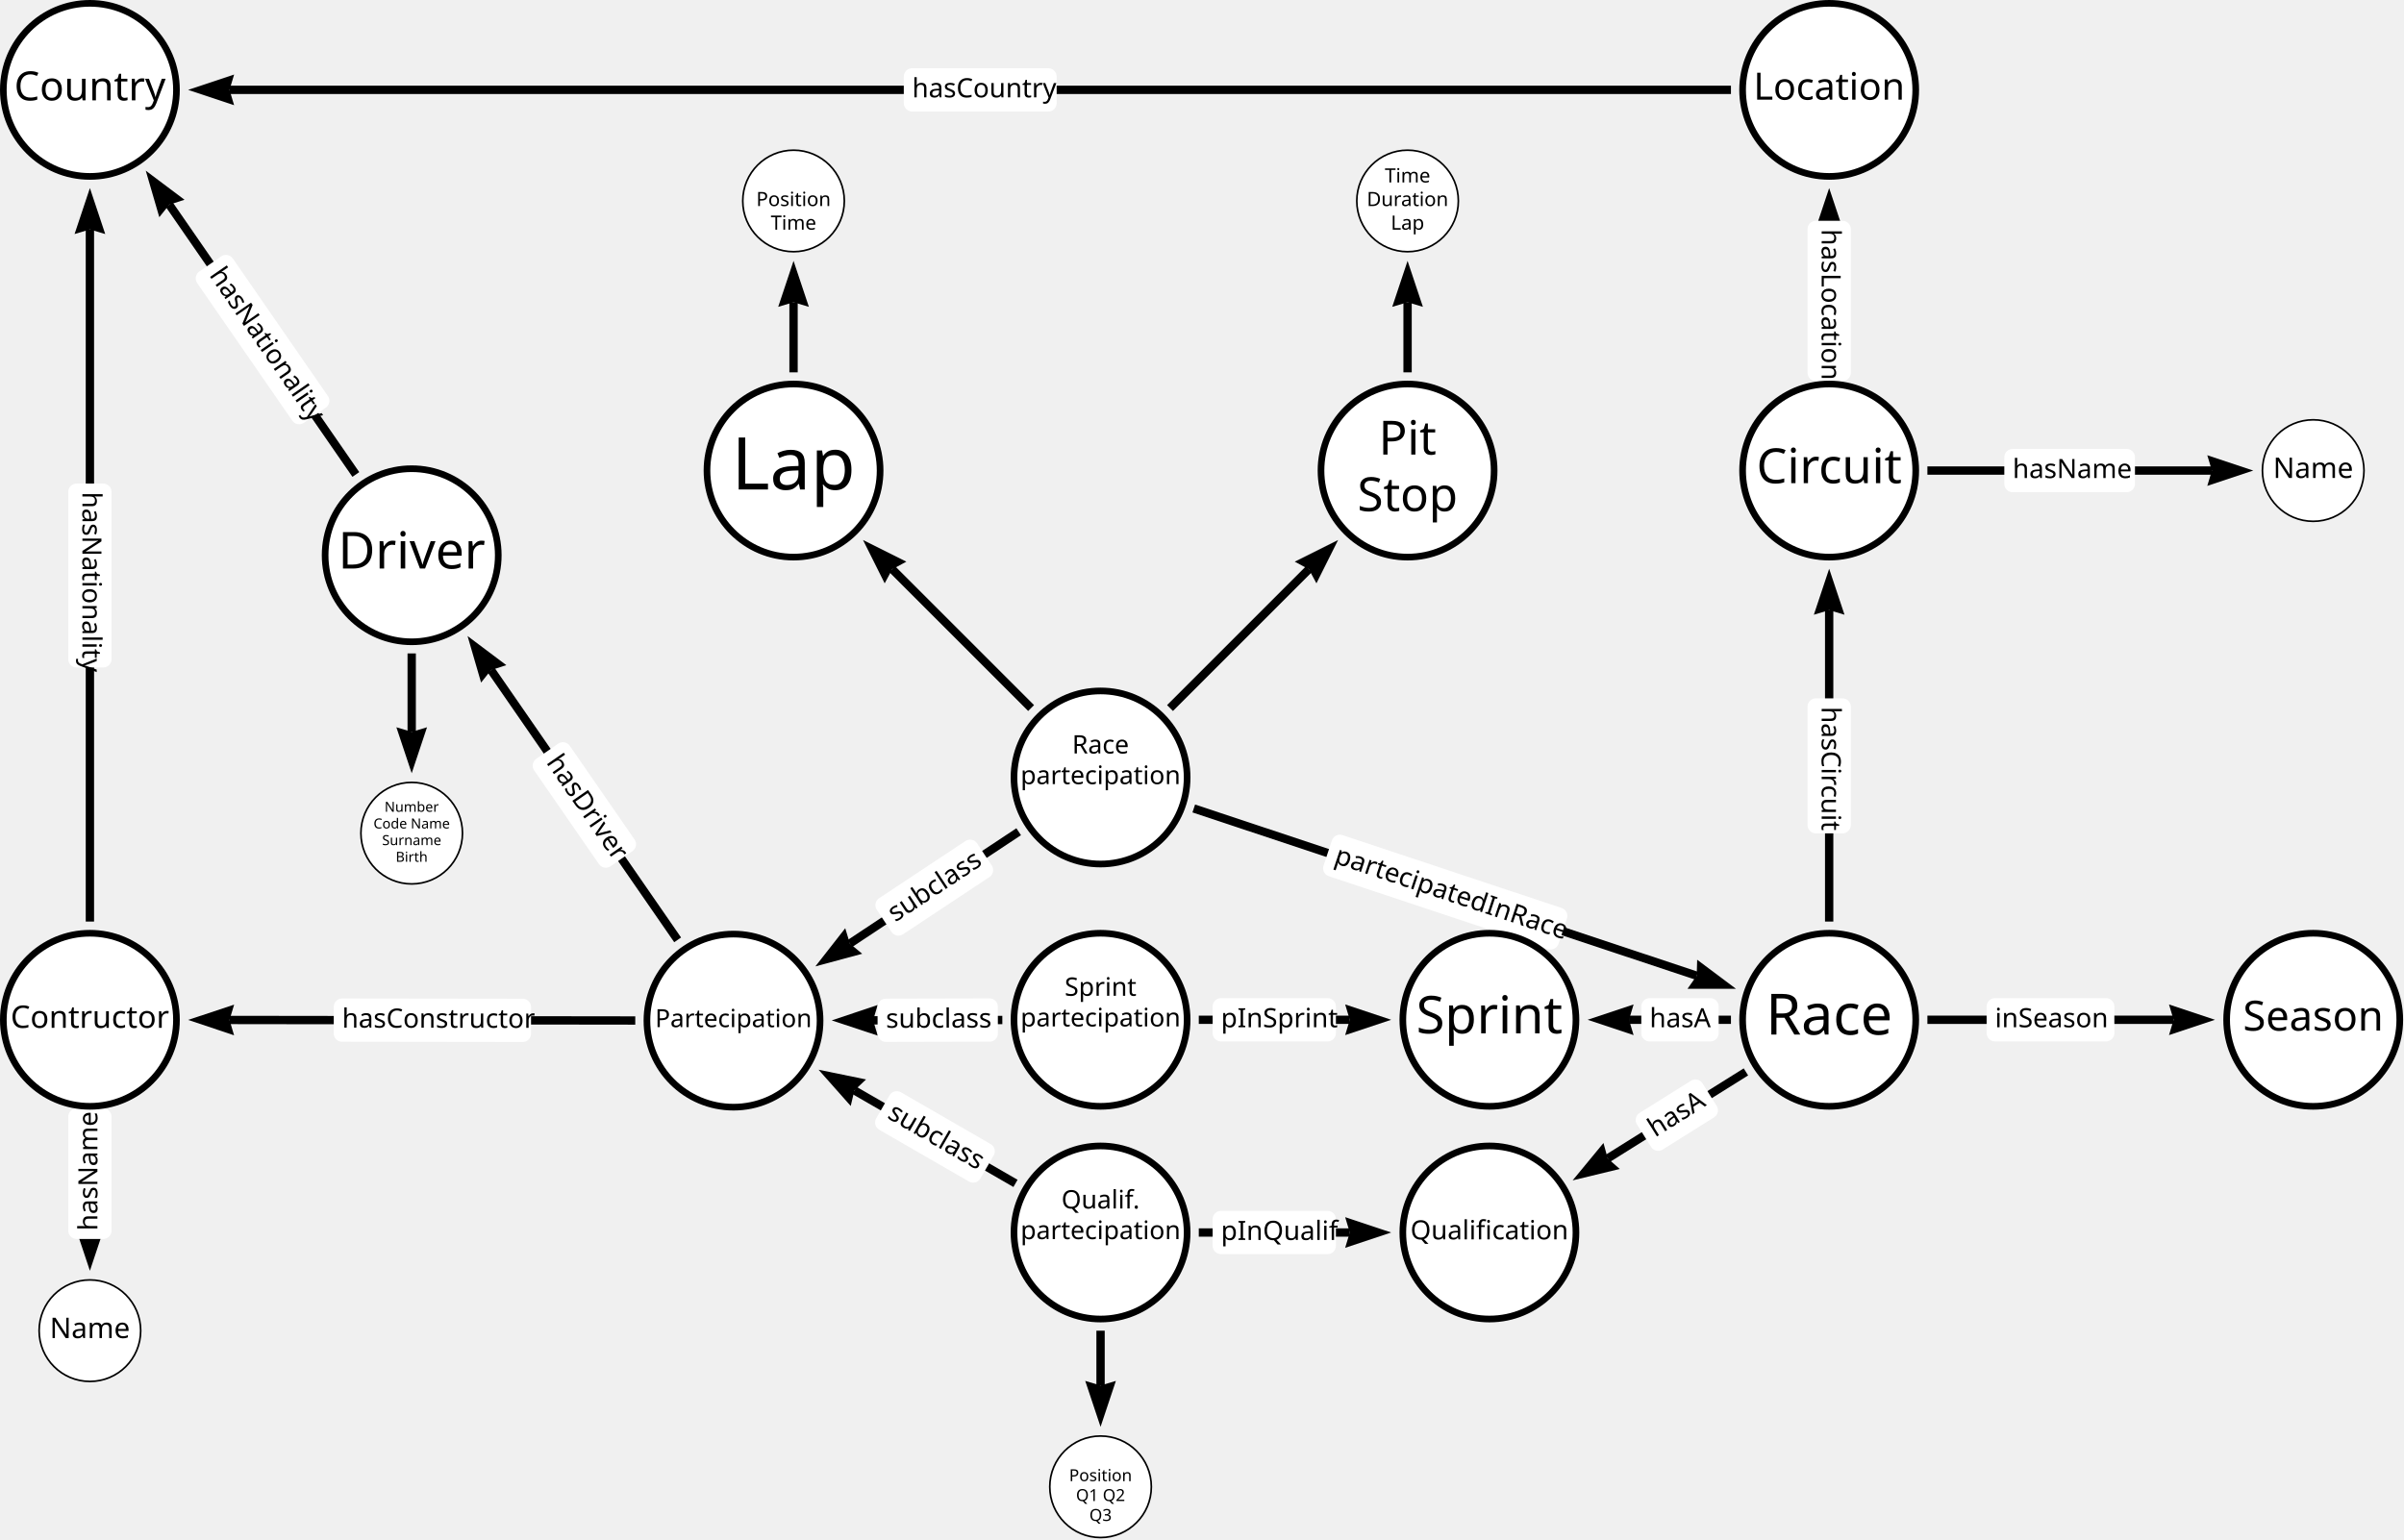
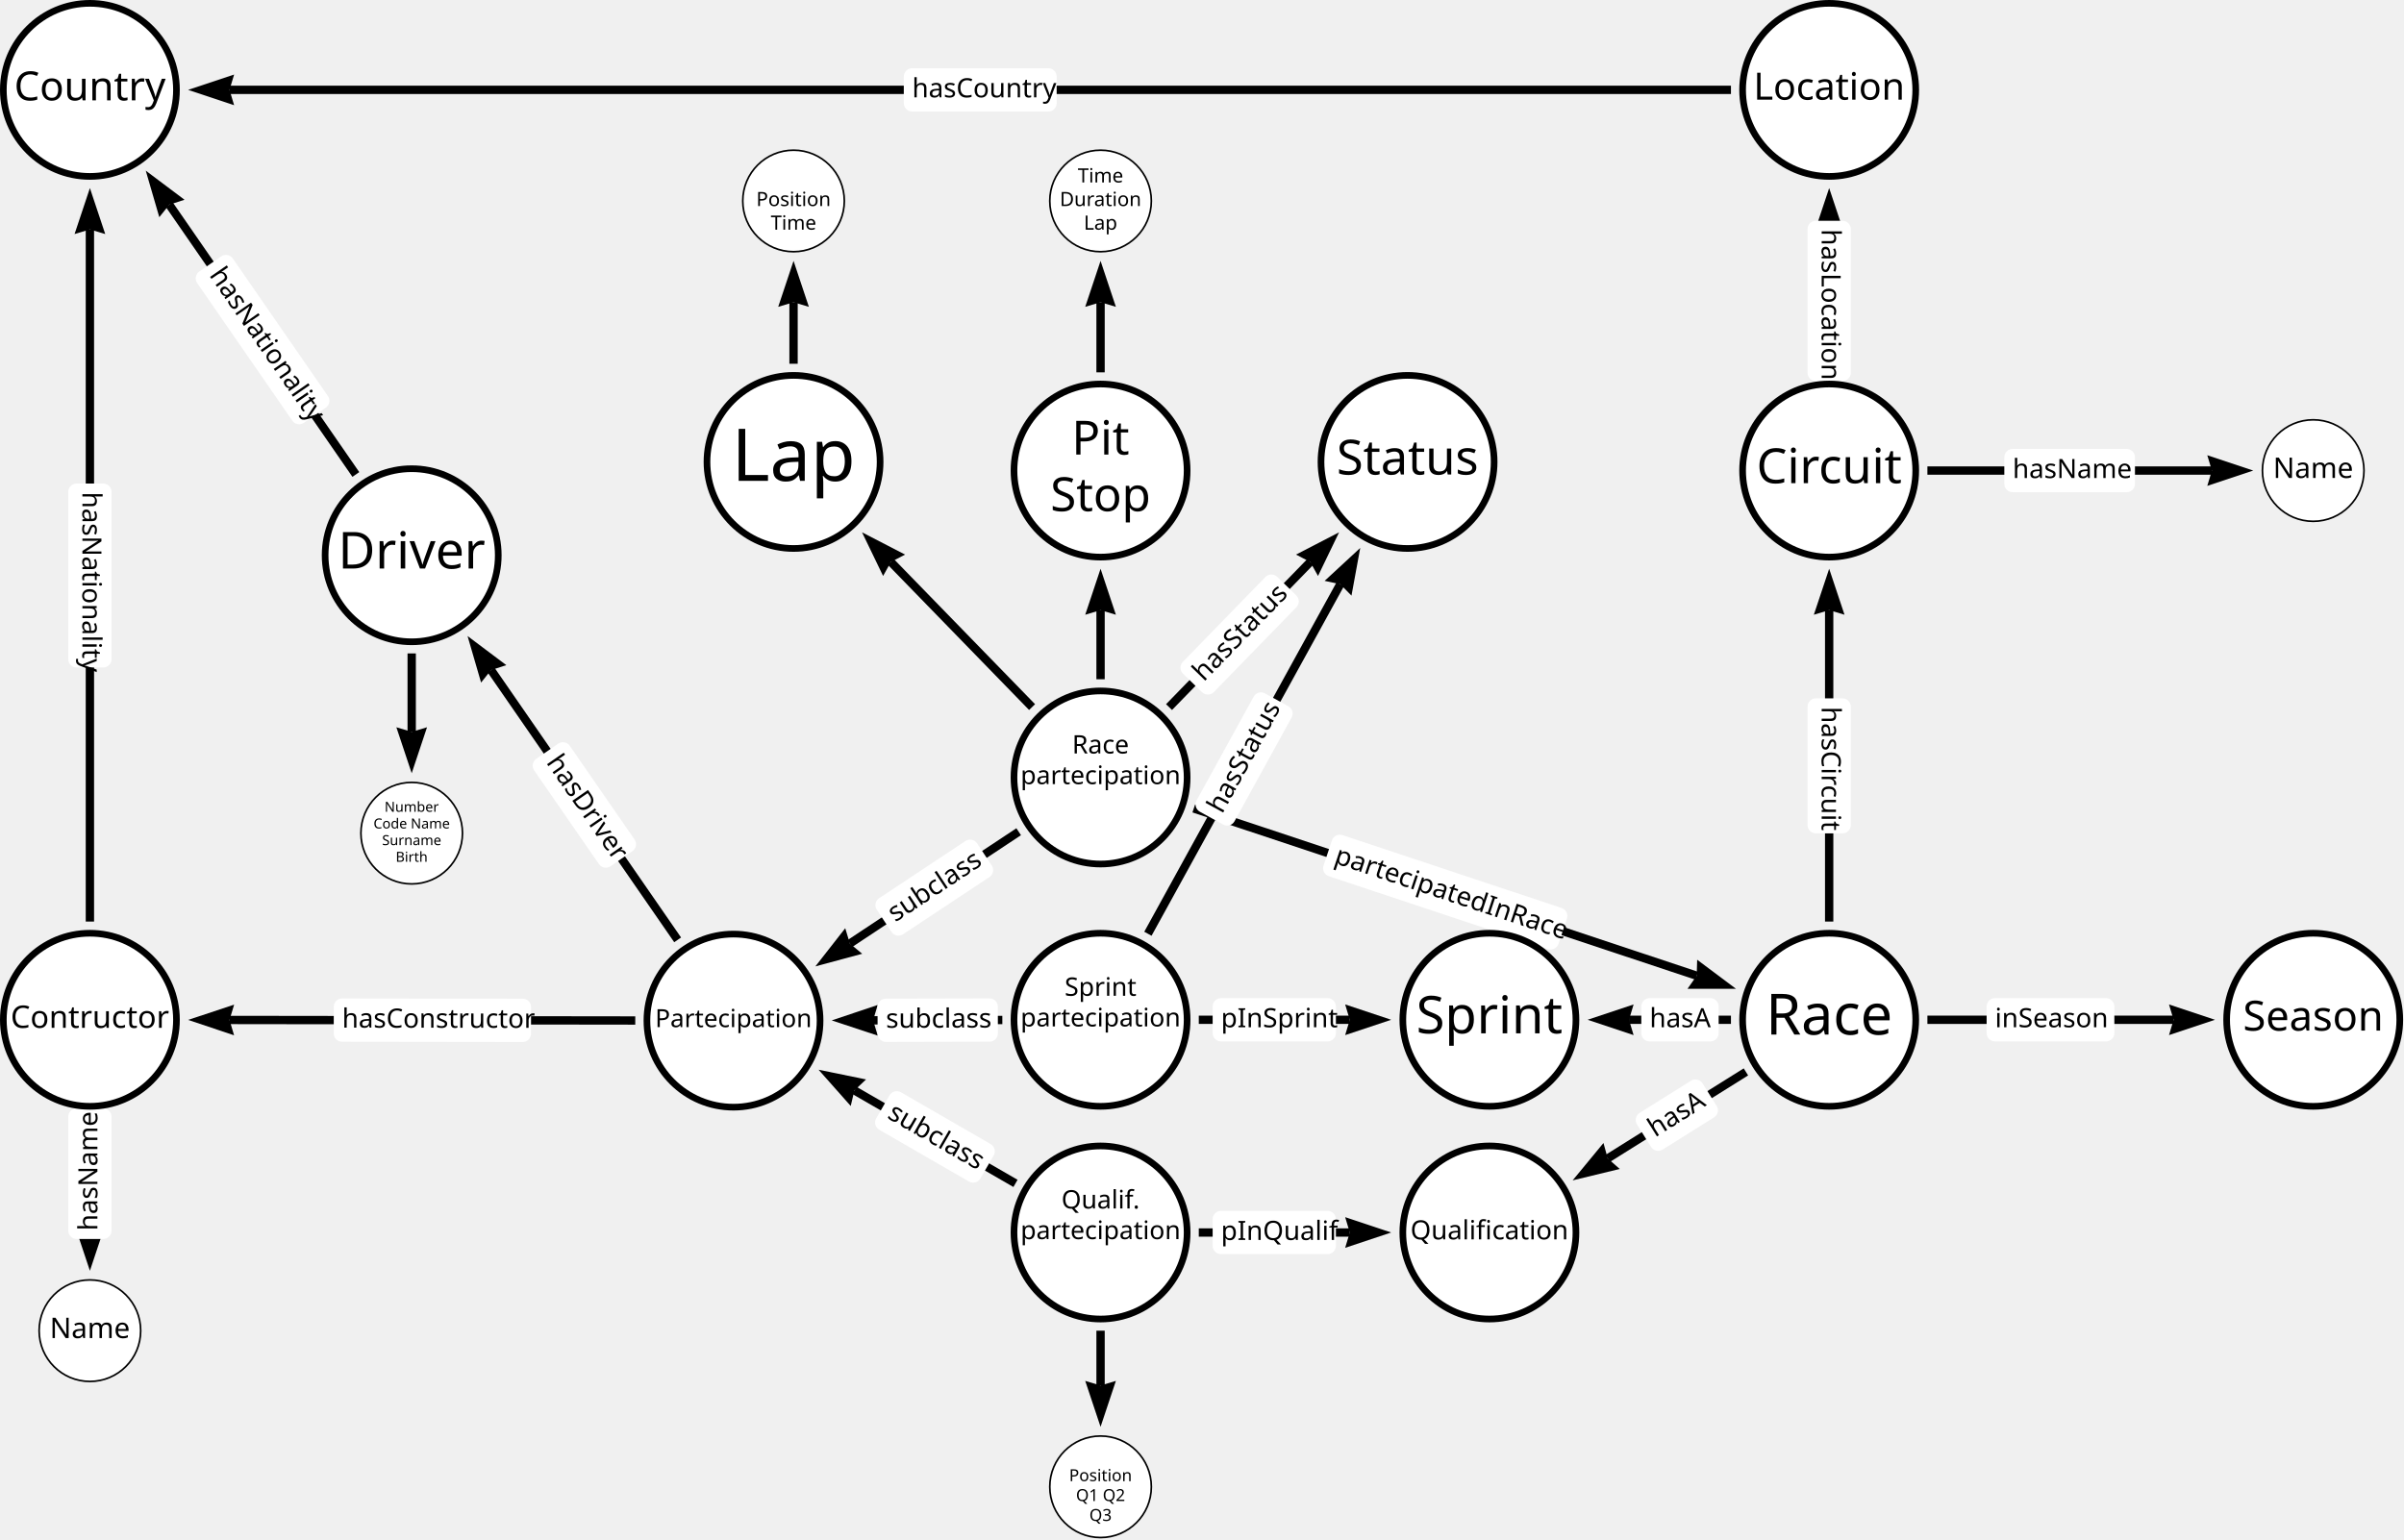
<svg xmlns="http://www.w3.org/2000/svg" width="1444" height="925" viewBox="0 0 1444 925">
  <defs>
    <style type="text/css" />
  </defs>
  <g transform="translate(1164.72 312.7385) scale(1)">
    <g class="relationship">
      <g transform="translate(-66 -30) rotate(-90)" stroke-width="5" stroke="#000000">
        <path d="M 59 0 L 144.876 0" />
        <polygon points="-24.862,0 -27.625,9.208 0,0 -27.625,-9.208" fill="#000000" transform="translate(169.7385 0) rotate(0)" stroke="none" />
      </g>
      <g transform="translate(-66 -131.9382) rotate(90) translate(0 -13)">
        <g transform="translate(0 0)">
          <g transform="translate(-48.14453 0)" fill="#ffffff" stroke="#000000" stroke-width="0">
            <rect x="0" y="0" width="96.289" height="26" rx="5" ry="5" stroke="none" />
            <text xml:space="preserve" x="5" y="17.5" stroke="none" text-anchor="left" font-family="sans-serif" font-size="16" font-weight="normal" fill="#000000">hasLocation</text>
          </g>
        </g>
      </g>
    </g>
    <g class="relationship">
      <g transform="translate(-66 -258.7385) rotate(180)" stroke-width="5" stroke="#000000">
        <path d="M 59 0 L 960.858 0" />
        <polygon points="-24.862,0 -27.625,9.208 0,0 -27.625,-9.208" fill="#000000" transform="translate(985.7204 0) rotate(0)" stroke="none" />
      </g>
      <g transform="translate(-575.9291 -258.7385) rotate(360) translate(0 -13)">
        <g transform="translate(0 0)">
          <g transform="translate(-45.91016 0)" fill="#ffffff" stroke="#000000" stroke-width="0">
            <rect x="0" y="0" width="91.82" height="26" rx="5" ry="5" stroke="none" />
            <text xml:space="preserve" x="5" y="17.5" stroke="none" text-anchor="left" font-family="sans-serif" font-size="16" font-weight="normal" fill="#000000">hasCountry</text>
          </g>
        </g>
      </g>
    </g>
    <g class="relationship">
      <g transform="translate(-66 -30) rotate(0)" stroke-width="5" stroke="#000000">
        <path d="M 59 0 L 229.883 0" />
        <polygon points="-24.862,0 -27.625,9.208 0,0 -27.625,-9.208" fill="#000000" transform="translate(254.7448 0) rotate(0)" stroke="none" />
      </g>
      <g transform="translate(78.44133 -30) rotate(0) translate(0 -13)">
        <g transform="translate(0 0)">
          <g transform="translate(-39.23828 0)" fill="#ffffff" stroke="#000000" stroke-width="0">
            <rect x="0" y="0" width="78.477" height="26" rx="5" ry="5" stroke="none" />
            <text xml:space="preserve" x="5" y="17.5" stroke="none" text-anchor="left" font-family="sans-serif" font-size="16" font-weight="normal" fill="#000000">hasName</text>
          </g>
        </g>
      </g>
    </g>
    <g class="relationship">
      <g transform="translate(-66 300) rotate(-90)" stroke-width="5" stroke="#000000">
        <path d="M 59 0 L 246.138 0" />
        <polygon points="-24.862,0 -27.625,9.208 0,0 -27.625,-9.208" fill="#000000" transform="translate(271 0) rotate(0)" stroke="none" />
      </g>
      <g transform="translate(-66 147.4311) rotate(90) translate(0 -13)">
        <g transform="translate(0 0)">
          <g transform="translate(-40.56641 0)" fill="#ffffff" stroke="#000000" stroke-width="0">
            <rect x="0" y="0" width="81.133" height="26" rx="5" ry="5" stroke="none" />
            <text xml:space="preserve" x="5" y="17.5" stroke="none" text-anchor="left" font-family="sans-serif" font-size="16" font-weight="normal" fill="#000000">hasCircuit</text>
          </g>
        </g>
      </g>
    </g>
    <g class="relationship">
      <g transform="translate(-66 300) rotate(-1.1201878246933418e-14)" stroke-width="5" stroke="#000000">
        <path d="M 59 0 L 206.883 0" />
        <polygon points="-24.862,0 -27.625,9.208 0,0 -27.625,-9.208" fill="#000000" transform="translate(231.7448 0) rotate(0)" stroke="none" />
      </g>
      <g transform="translate(66.94133 300) rotate(-1.1201878246933418e-14) translate(0 -13)">
        <g transform="translate(0 0)">
          <g transform="translate(-38.35938 0)" fill="#ffffff" stroke="#000000" stroke-width="0">
            <rect x="0" y="0" width="76.719" height="26" rx="5" ry="5" stroke="none" />
            <text xml:space="preserve" x="5" y="17.5" stroke="none" text-anchor="left" font-family="sans-serif" font-size="16" font-weight="normal" fill="#000000">inSeason</text>
          </g>
        </g>
      </g>
    </g>
    <g class="relationship">
      <g transform="translate(-66 300) rotate(147.9451)" stroke-width="5" stroke="#000000">
        <path d="M 59 0 L 156.949 0" />
        <polygon points="-24.862,0 -27.625,9.208 0,0 -27.625,-9.208" fill="#000000" transform="translate(181.8111 0) rotate(0)" stroke="none" />
      </g>
      <g transform="translate(-157.5127 357.3055) rotate(327.9451) translate(0 -13)">
        <g transform="translate(0 0)">
          <g transform="translate(-23.23438 0)" fill="#ffffff" stroke="#000000" stroke-width="0">
            <rect x="0" y="0" width="46.469" height="26" rx="5" ry="5" stroke="none" />
            <text xml:space="preserve" x="5" y="17.5" stroke="none" text-anchor="left" font-family="sans-serif" font-size="16" font-weight="normal" fill="#000000">hasA</text>
          </g>
        </g>
      </g>
    </g>
    <g class="relationship">
      <g transform="translate(-66 300) rotate(180)" stroke-width="5" stroke="#000000">
        <path d="M 59 0 L 120.235 0" />
        <polygon points="-24.862,0 -27.625,9.208 0,0 -27.625,-9.208" fill="#000000" transform="translate(145.0971 0) rotate(0)" stroke="none" />
      </g>
      <g transform="translate(-155.6175 300) rotate(360) translate(0 -13)">
        <g transform="translate(0 0)">
          <g transform="translate(-23.23438 0)" fill="#ffffff" stroke="#000000" stroke-width="0">
            <rect x="0" y="0" width="46.469" height="26" rx="5" ry="5" stroke="none" />
            <text xml:space="preserve" x="5" y="17.5" stroke="none" text-anchor="left" font-family="sans-serif" font-size="16" font-weight="normal" fill="#000000">hasA</text>
          </g>
        </g>
      </g>
    </g>
    <g class="relationship">
      <g transform="translate(-724.1355 300.51) rotate(-124.6545)" stroke-width="5" stroke="#000000">
        <path d="M 59 0 L 256.067 0" />
        <polygon points="-24.862,0 -27.625,9.208 0,0 -27.625,-9.208" fill="#000000" transform="translate(280.929 0) rotate(0)" stroke="none" />
      </g>
      <g transform="translate(-813.7131 170.9236) rotate(55.34553) translate(0 -13)">
        <g transform="translate(0 0)">
          <g transform="translate(-39.23047 0)" fill="#ffffff" stroke="#000000" stroke-width="0">
            <rect x="0" y="0" width="78.461" height="26" rx="5" ry="5" stroke="none" />
            <text xml:space="preserve" x="5" y="17.5" stroke="none" text-anchor="left" font-family="sans-serif" font-size="16" font-weight="normal" fill="#000000">hasDriver</text>
          </g>
        </g>
      </g>
    </g>
    <g class="relationship">
      <g transform="translate(-1110.72 300) rotate(90)" stroke-width="5" stroke="#000000">
        <path d="M 59 0 L 125.944 0" />
        <polygon points="-24.862,0 -27.625,9.208 0,0 -27.625,-9.208" fill="#000000" transform="translate(150.806 0) rotate(0)" stroke="none" />
      </g>
      <g transform="translate(-1110.72 392.4719) rotate(270) translate(0 -13)">
        <g transform="translate(0 0)">
          <g transform="translate(-39.23828 0)" fill="#ffffff" stroke="#000000" stroke-width="0">
            <rect x="0" y="0" width="78.477" height="26" rx="5" ry="5" stroke="none" />
            <text xml:space="preserve" x="5" y="17.5" stroke="none" text-anchor="left" font-family="sans-serif" font-size="16" font-weight="normal" fill="#000000">hasName</text>
          </g>
        </g>
      </g>
    </g>
    <g class="relationship">
      <g transform="translate(-1110.72 300) rotate(-90)" stroke-width="5" stroke="#000000">
        <path d="M 59 0 L 474.876 0" />
        <polygon points="-24.862,0 -27.625,9.208 0,0 -27.625,-9.208" fill="#000000" transform="translate(499.7385 0) rotate(0)" stroke="none" />
      </g>
      <g transform="translate(-1110.72 33.06182) rotate(90) translate(0 -13)">
        <g transform="translate(0 0)">
          <g transform="translate(-55.25 0)" fill="#ffffff" stroke="#000000" stroke-width="0">
            <rect x="0" y="0" width="110.5" height="26" rx="5" ry="5" stroke="none" />
            <text xml:space="preserve" x="5" y="17.5" stroke="none" text-anchor="left" font-family="sans-serif" font-size="16" font-weight="normal" fill="#000000">hasNationality</text>
          </g>
        </g>
      </g>
    </g>
    <g class="relationship">
      <g transform="translate(-917.4279 20.88576) rotate(-124.6545)" stroke-width="5" stroke="#000000">
        <path d="M 59 0 L 256.067 0" />
        <polygon points="-24.862,0 -27.625,9.208 0,0 -27.625,-9.208" fill="#000000" transform="translate(280.929 0) rotate(0)" stroke="none" />
      </g>
      <g transform="translate(-1007.006 -108.7006) rotate(55.34553) translate(0 -13)">
        <g transform="translate(0 0)">
          <g transform="translate(-55.25 0)" fill="#ffffff" stroke="#000000" stroke-width="0">
            <rect x="0" y="0" width="110.5" height="26" rx="5" ry="5" stroke="none" />
            <text xml:space="preserve" x="5" y="17.5" stroke="none" text-anchor="left" font-family="sans-serif" font-size="16" font-weight="normal" fill="#000000">hasNationality</text>
          </g>
        </g>
      </g>
    </g>
    <g class="relationship">
      <g transform="translate(-917.4279 20.88576) rotate(90)" stroke-width="5" stroke="#000000">
        <path d="M 59 0 L 106.121 0" />
        <polygon points="-24.862,0 -27.625,9.208 0,0 -27.625,-9.208" fill="#000000" transform="translate(130.9831 0) rotate(0)" stroke="none" />
      </g>
    </g>
    <g class="relationship">
      <g transform="translate(-503.6523 300) rotate(179.8675)" stroke-width="5" stroke="#000000">
        <path d="M 59 0 L 136.622 0" />
        <polygon points="-24.862,0 -27.625,9.208 0,0 -27.625,-9.208" fill="#000000" transform="translate(161.4837 0) rotate(0)" stroke="none" />
      </g>
      <g transform="translate(-601.4629 300.2263) rotate(359.8675) translate(0 -13)">
        <g transform="translate(0 0)">
          <g transform="translate(-36.125 0)" fill="#ffffff" stroke="#000000" stroke-width="0">
            <rect x="0" y="0" width="72.25" height="26" rx="5" ry="5" stroke="none" />
            <text xml:space="preserve" x="5" y="17.5" stroke="none" text-anchor="left" font-family="sans-serif" font-size="16" font-weight="normal" fill="#000000">subclass</text>
          </g>
        </g>
      </g>
    </g>
    <g class="relationship">
      <g transform="translate(-503.6523 427.806) rotate(-150)" stroke-width="5" stroke="#000000">
        <path d="M 59 0 L 170.73 0" />
        <polygon points="-24.862,0 -27.625,9.208 0,0 -27.625,-9.208" fill="#000000" transform="translate(195.592 0) rotate(0)" stroke="none" />
      </g>
      <g transform="translate(-603.1283 370.3736) rotate(30) translate(0 -13)">
        <g transform="translate(0 0)">
          <g transform="translate(-36.125 0)" fill="#ffffff" stroke="#000000" stroke-width="0">
            <rect x="0" y="0" width="72.25" height="26" rx="5" ry="5" stroke="none" />
            <text xml:space="preserve" x="5" y="17.5" stroke="none" text-anchor="left" font-family="sans-serif" font-size="16" font-weight="normal" fill="#000000">subclass</text>
          </g>
        </g>
      </g>
    </g>
    <g class="relationship">
      <g transform="translate(-503.6523 154.4131) rotate(146.4707)" stroke-width="5" stroke="#000000">
        <path d="M 59 0 L 180.632 0" />
        <polygon points="-24.862,0 -27.625,9.208 0,0 -27.625,-9.208" fill="#000000" transform="translate(205.4941 0) rotate(0)" stroke="none" />
      </g>
      <g transform="translate(-603.5313 220.5951) rotate(326.4707) translate(0 -13)">
        <g transform="translate(0 0)">
          <g transform="translate(-36.125 0)" fill="#ffffff" stroke="#000000" stroke-width="0">
            <rect x="0" y="0" width="72.25" height="26" rx="5" ry="5" stroke="none" />
            <text xml:space="preserve" x="5" y="17.5" stroke="none" text-anchor="left" font-family="sans-serif" font-size="16" font-weight="normal" fill="#000000">subclass</text>
          </g>
        </g>
      </g>
    </g>
    <g class="relationship">
      <g transform="translate(-503.6523 427.806) rotate(0.000001146143)" stroke-width="5" stroke="#000000">
        <path d="M 59 0 L 149.693 0" />
        <polygon points="-24.862,0 -27.625,9.208 0,0 -27.625,-9.208" fill="#000000" transform="translate(174.5552 0) rotate(0)" stroke="none" />
      </g>
      <g transform="translate(-399.3058 427.806) rotate(0.000001146143) translate(0 -13)">
        <g transform="translate(0 0)">
          <g transform="translate(-37.01953 0)" fill="#ffffff" stroke="#000000" stroke-width="0">
            <rect x="0" y="0" width="74.039" height="26" rx="5" ry="5" stroke="none" />
            <text xml:space="preserve" x="5" y="17.5" stroke="none" text-anchor="left" font-family="sans-serif" font-size="16" font-weight="normal" fill="#000000">pInQualif</text>
          </g>
        </g>
      </g>
    </g>
    <g class="relationship">
      <g transform="translate(-503.6523 154.4131) rotate(18.39992)" stroke-width="5" stroke="#000000">
        <path d="M 59 0 L 377.37 0" />
        <polygon points="-24.862,0 -27.625,9.208 0,0 -27.625,-9.208" fill="#000000" transform="translate(402.2321 0) rotate(0)" stroke="none" />
      </g>
      <g transform="translate(-296.6217 223.2827) rotate(18.39992) translate(0 -13)">
        <g transform="translate(0 0)">
          <g transform="translate(-74.37891 0)" fill="#ffffff" stroke="#000000" stroke-width="0">
            <rect x="0" y="0" width="148.758" height="26" rx="5" ry="5" stroke="none" />
            <text xml:space="preserve" x="5" y="17.5" stroke="none" text-anchor="left" font-family="sans-serif" font-size="16" font-weight="normal" fill="#000000">partecipatedInRace</text>
          </g>
        </g>
      </g>
    </g>
    <g class="relationship">
      <g transform="translate(-503.6523 300) rotate(2.7889660279306383e-14)" stroke-width="5" stroke="#000000">
        <path d="M 59 0 L 149.693 0" />
        <polygon points="-24.862,0 -27.625,9.208 0,0 -27.625,-9.208" fill="#000000" transform="translate(174.5552 0) rotate(0)" stroke="none" />
      </g>
      <g transform="translate(-399.3058 300) rotate(2.7889660279306383e-14) translate(0 -13)">
        <g transform="translate(0 0)">
          <g transform="translate(-37.01953 0)" fill="#ffffff" stroke="#000000" stroke-width="0">
            <rect x="0" y="0" width="74.039" height="26" rx="5" ry="5" stroke="none" />
            <text xml:space="preserve" x="5" y="17.5" stroke="none" text-anchor="left" font-family="sans-serif" font-size="16" font-weight="normal" fill="#000000">pInSprint</text>
          </g>
        </g>
      </g>
    </g>
    <g class="relationship">
-       <g transform="translate(-319.2392 -30) rotate(-90)" stroke-width="5" stroke="#000000">
+       <g transform="translate(-503.6523 -30) rotate(-90)" stroke-width="5" stroke="#000000">
        <path d="M 59 0 L 101.138 0" />
        <polygon points="-24.862,0 -27.625,9.208 0,0 -27.625,-9.208" fill="#000000" transform="translate(126 0) rotate(0)" stroke="none" />
      </g>
    </g>
    <g class="relationship">
      <g transform="translate(-503.6523 427.806) rotate(90)" stroke-width="5" stroke="#000000">
        <path d="M 59 0 L 91.928 0" />
        <polygon points="-24.862,0 -27.625,9.208 0,0 -27.625,-9.208" fill="#000000" transform="translate(116.7901 0) rotate(0)" stroke="none" />
      </g>
    </g>
    <g class="relationship">
-       <g transform="translate(-688.0655 -30) rotate(-90)" stroke-width="5" stroke="#000000">
-         <path d="M 59 0 L 101.138 0" />
-         <polygon points="-24.862,0 -27.625,9.208 0,0 -27.625,-9.208" fill="#000000" transform="translate(126 0) rotate(0)" stroke="none" />
-       </g>
-     </g>
-     <g class="relationship">
-       <g transform="translate(-503.6523 154.4131) rotate(-45)" stroke-width="5" stroke="#000000">
-         <path d="M 59 0 L 176.937 0" />
-         <polygon points="-24.862,0 -27.625,9.208 0,0 -27.625,-9.208" fill="#000000" transform="translate(201.7996 0) rotate(0)" stroke="none" />
-       </g>
-     </g>
-     <g class="relationship">
-       <g transform="translate(-503.6523 154.4131) rotate(-135)" stroke-width="5" stroke="#000000">
-         <path d="M 59 0 L 176.937 0" />
-         <polygon points="-24.862,0 -27.625,9.208 0,0 -27.625,-9.208" fill="#000000" transform="translate(201.7996 0) rotate(0)" stroke="none" />
+       <g transform="translate(-688.0655 -35.18887) rotate(-90)" stroke-width="5" stroke="#000000">
+         <path d="M 59 0 L 95.949 0" />
+         <polygon points="-24.862,0 -27.625,9.208 0,0 -27.625,-9.208" fill="#000000" transform="translate(120.8111 0) rotate(0)" stroke="none" />
+       </g>
+     </g>
+     <g class="relationship">
+       <g transform="translate(-503.6523 154.4131) rotate(-90)" stroke-width="5" stroke="#000000">
+         <path d="M 59 0 L 100.551 0" />
+         <polygon points="-24.862,0 -27.625,9.208 0,0 -27.625,-9.208" fill="#000000" transform="translate(125.4131 0) rotate(0)" stroke="none" />
+       </g>
+     </g>
+     <g class="relationship">
+       <g transform="translate(-503.6523 154.4131) rotate(-134.2052)" stroke-width="5" stroke="#000000">
+         <path d="M 59 0 L 180.632 0" />
+         <polygon points="-24.862,0 -27.625,9.208 0,0 -27.625,-9.208" fill="#000000" transform="translate(205.4941 0) rotate(0)" stroke="none" />
      </g>
    </g>
    <g class="relationship">
      <g transform="translate(-724.1355 300.51) rotate(-179.9244)" stroke-width="5" stroke="#000000">
        <path d="M 59 0 L 302.723 0" />
        <polygon points="-24.862,0 -27.625,9.208 0,0 -27.625,-9.208" fill="#000000" transform="translate(327.5852 0) rotate(0)" stroke="none" />
      </g>
      <g transform="translate(-904.9969 300.2714) rotate(0.07559063) translate(0 -13)">
        <g transform="translate(0 0)">
          <g transform="translate(-59.24609 0)" fill="#ffffff" stroke="#000000" stroke-width="0">
            <rect x="0" y="0" width="118.492" height="26" rx="5" ry="5" stroke="none" />
            <text xml:space="preserve" x="5" y="17.5" stroke="none" text-anchor="left" font-family="sans-serif" font-size="16" font-weight="normal" fill="#000000">hasConstructor</text>
          </g>
        </g>
      </g>
    </g>
+     <g class="relationship">
+       <g transform="translate(-503.6523 154.4131) rotate(-45.79484)" stroke-width="5" stroke="#000000">
+         <path d="M 59 0 L 180.632 0" />
+         <polygon points="-24.862,0 -27.625,9.208 0,0 -27.625,-9.208" fill="#000000" transform="translate(205.4941 0) rotate(0)" stroke="none" />
+       </g>
+       <g transform="translate(-420.1131 68.52332) rotate(-45.79484) translate(0 -13)">
+         <g transform="translate(0 0)">
+           <g transform="translate(-40.57812 0)" fill="#ffffff" stroke="#000000" stroke-width="0">
+             <rect x="0" y="0" width="81.156" height="26" rx="5" ry="5" stroke="none" />
+             <text xml:space="preserve" x="5" y="17.5" stroke="none" text-anchor="left" font-family="sans-serif" font-size="16" font-weight="normal" fill="#000000">hasStatus</text>
+           </g>
+         </g>
+       </g>
+     </g>
+     <g class="relationship">
+       <g transform="translate(-503.6523 300) rotate(-61.18143)" stroke-width="5" stroke="#000000">
+         <path d="M 59 0 L 298.708 0" />
+         <polygon points="-24.862,0 -27.625,9.208 0,0 -27.625,-9.208" fill="#000000" transform="translate(323.57 0) rotate(0)" stroke="none" />
+       </g>
+       <g transform="translate(-417.438 143.2971) rotate(-61.18143) translate(0 -13)">
+         <g transform="translate(0 0)">
+           <g transform="translate(-40.57812 0)" fill="#ffffff" stroke="#000000" stroke-width="0">
+             <rect x="0" y="0" width="81.156" height="26" rx="5" ry="5" stroke="none" />
+             <text xml:space="preserve" x="5" y="17.5" stroke="none" text-anchor="left" font-family="sans-serif" font-size="16" font-weight="normal" fill="#000000">hasStatus</text>
+           </g>
+         </g>
+       </g>
+     </g>
    <g class="node">
      <g fill="#ffffff" stroke="#000000" stroke-width="4">
        <circle cx="-66" cy="-30" r="52" />
      </g>
      <g transform="translate(-66 -30)">
        <g transform="scale(0.5820317) translate(0 0)">
          <g transform="translate(0 0)">
            <g font-family="sans-serif" font-size="50" font-weight="normal" fill="#000000" text-anchor="middle">
              <text xml:space="preserve" x="0" y="13" stroke="none">Circuit</text>
            </g>
          </g>
        </g>
      </g>
    </g>
    <g class="node">
      <g fill="#ffffff" stroke="#000000" stroke-width="4">
        <circle cx="-66" cy="-258.739" r="52" />
      </g>
      <g transform="translate(-66 -258.7385)">
        <g transform="scale(0.4531255) translate(0 0)">
          <g transform="translate(0 0)">
            <g font-family="sans-serif" font-size="50" font-weight="normal" fill="#000000" text-anchor="middle">
              <text xml:space="preserve" x="0" y="13" stroke="none">Location</text>
            </g>
          </g>
        </g>
      </g>
    </g>
    <g class="node">
      <g fill="#ffffff" stroke="#000000" stroke-width="4">
        <circle cx="-1110.72" cy="-258.739" r="52" />
      </g>
      <g transform="translate(-1110.72 -258.7385)">
        <g transform="scale(0.4843755) translate(0 0)">
          <g transform="translate(0 0)">
            <g font-family="sans-serif" font-size="50" font-weight="normal" fill="#000000" text-anchor="middle">
              <text xml:space="preserve" x="0" y="13" stroke="none">Country</text>
            </g>
          </g>
        </g>
      </g>
    </g>
    <g class="node">
      <g fill="#ffffff" stroke="#000000" stroke-width="1">
        <circle cx="224.745" cy="-30" r="30.5" />
      </g>
      <g transform="translate(224.7448 -30)">
        <g transform="scale(0.3417975) translate(0 0)">
          <g transform="translate(0 0)">
            <g font-family="sans-serif" font-size="50" font-weight="normal" fill="#000000" text-anchor="middle">
              <text xml:space="preserve" x="0" y="13" stroke="none">Name</text>
            </g>
          </g>
        </g>
      </g>
    </g>
    <g class="node">
      <g fill="#ffffff" stroke="#000000" stroke-width="4">
        <circle cx="-66" cy="300" r="52" />
      </g>
      <g transform="translate(-66 300)">
        <g transform="scale(0.6835941) translate(0 0)">
          <g transform="translate(0 0)">
            <g font-family="sans-serif" font-size="50" font-weight="normal" fill="#000000" text-anchor="middle">
              <text xml:space="preserve" x="0" y="13" stroke="none">Race</text>
            </g>
          </g>
        </g>
      </g>
    </g>
    <g class="node">
      <g fill="#ffffff" stroke="#000000" stroke-width="4">
        <circle cx="-917.428" cy="20.886" r="52" />
      </g>
      <g transform="translate(-917.4279 20.88576)">
        <g transform="scale(0.6132816) translate(0 0)">
          <g transform="translate(0 0)">
            <g font-family="sans-serif" font-size="50" font-weight="normal" fill="#000000" text-anchor="middle">
              <text xml:space="preserve" x="0" y="13" stroke="none">Driver</text>
            </g>
          </g>
        </g>
      </g>
    </g>
    <g class="node">
      <g fill="#ffffff" stroke="#000000" stroke-width="4">
        <circle cx="-1110.72" cy="300" r="52" />
      </g>
      <g transform="translate(-1110.72 300)">
        <g transform="scale(0.3730475) translate(0 0)">
          <g transform="translate(0 0)">
            <g font-family="sans-serif" font-size="50" font-weight="normal" fill="#000000" text-anchor="middle">
              <text xml:space="preserve" x="0" y="13" stroke="none">Contructor</text>
            </g>
          </g>
        </g>
      </g>
    </g>
    <g class="node">
      <g fill="#ffffff" stroke="#000000" stroke-width="4">
        <circle cx="224.745" cy="300" r="52" />
      </g>
      <g transform="translate(224.7448 300)">
        <g transform="scale(0.5000005) translate(0 0)">
          <g transform="translate(0 0)">
            <g font-family="sans-serif" font-size="50" font-weight="normal" fill="#000000" text-anchor="middle">
              <text xml:space="preserve" x="0" y="13" stroke="none">Season</text>
            </g>
          </g>
        </g>
      </g>
    </g>
    <g class="node">
      <g fill="#ffffff" stroke="#000000" stroke-width="4">
        <circle cx="-270.097" cy="427.806" r="52" />
      </g>
      <g transform="translate(-270.0971 427.806)">
        <g transform="scale(0.3183601) translate(0 0)">
          <g transform="translate(0 0)">
            <g font-family="sans-serif" font-size="50" font-weight="normal" fill="#000000" text-anchor="middle">
              <text xml:space="preserve" x="0" y="13" stroke="none">Qualification</text>
            </g>
          </g>
        </g>
      </g>
    </g>
    <g class="node">
      <g fill="#ffffff" stroke="#000000" stroke-width="4">
        <circle cx="-270.097" cy="300" r="52" />
      </g>
      <g transform="translate(-270.0971 300)">
        <g transform="scale(0.6250004) translate(0 0)">
          <g transform="translate(0 0)">
            <g font-family="sans-serif" font-size="50" font-weight="normal" fill="#000000" text-anchor="middle">
              <text xml:space="preserve" x="0" y="13" stroke="none">Sprint</text>
            </g>
          </g>
        </g>
      </g>
    </g>
    <g class="node">
      <g fill="#ffffff" stroke="#000000" stroke-width="4">
        <circle cx="-724.135" cy="300.51" r="52" />
      </g>
      <g transform="translate(-724.1355 300.51)">
        <g transform="scale(0.3007819) translate(0 0)">
          <g transform="translate(0 0)">
            <g font-family="sans-serif" font-size="50" font-weight="normal" fill="#000000" text-anchor="middle">
              <text xml:space="preserve" x="0" y="13" stroke="none">Partecipation</text>
            </g>
          </g>
        </g>
      </g>
    </g>
    <g class="node">
      <g fill="#ffffff" stroke="#000000" stroke-width="4">
-         <circle cx="-319.239" cy="-30" r="52" />
-       </g>
-       <g transform="translate(-319.2392 -30)">
+         <circle cx="-503.652" cy="-30" r="52" />
+       </g>
+       <g transform="translate(-503.6523 -30)">
        <g transform="scale(0.5664067) translate(0 0)">
          <g transform="translate(0 0)">
            <g font-family="sans-serif" font-size="50" font-weight="normal" fill="#000000" text-anchor="middle">
              <text xml:space="preserve" x="0" y="-17" stroke="none">Pit</text>
              <text xml:space="preserve" x="0" y="43" stroke="none" text-anchor="middle">Stop</text>
            </g>
          </g>
        </g>
      </g>
    </g>
    <g class="node">
      <g fill="#ffffff" stroke="#000000" stroke-width="1">
        <circle cx="-1110.72" cy="486.806" r="30.5" />
      </g>
      <g transform="translate(-1110.72 486.806)">
        <g transform="scale(0.3417975) translate(0 0)">
          <g transform="translate(0 0)">
            <g font-family="sans-serif" font-size="50" font-weight="normal" fill="#000000" text-anchor="middle">
              <text xml:space="preserve" x="0" y="13" stroke="none">Name</text>
            </g>
          </g>
        </g>
      </g>
    </g>
    <g class="node">
      <g fill="#ffffff" stroke="#000000" stroke-width="1">
        <circle cx="-917.428" cy="187.869" r="30.5" />
      </g>
      <g transform="translate(-917.4279 187.8688)">
        <g transform="scale(0.166993) translate(0 0)">
          <g transform="translate(0 0)">
            <g font-family="sans-serif" font-size="50" font-weight="normal" fill="#000000" text-anchor="middle">
              <text xml:space="preserve" x="0" y="-77" stroke="none">Number</text>
              <text xml:space="preserve" x="0" y="-17" stroke="none" text-anchor="middle">Code Name</text>
              <text xml:space="preserve" x="0" y="43" stroke="none" text-anchor="middle">Surname</text>
              <text xml:space="preserve" x="0" y="103" stroke="none" text-anchor="middle">Birth</text>
            </g>
          </g>
        </g>
      </g>
    </g>
    <g class="node">
      <g fill="#ffffff" stroke="#000000" stroke-width="4">
-         <circle cx="-688.065" cy="-30" r="52" />
-       </g>
-       <g transform="translate(-688.0655 -30)">
+         <circle cx="-688.065" cy="-35.189" r="52" />
+       </g>
+       <g transform="translate(-688.0655 -35.18887)">
        <g transform="scale(0.8750001) translate(0 0)">
          <g transform="translate(0 0)">
            <g font-family="sans-serif" font-size="50" font-weight="normal" fill="#000000" text-anchor="middle">
              <text xml:space="preserve" x="0" y="13" stroke="none">Lap</text>
            </g>
          </g>
        </g>
      </g>
    </g>
    <g class="node">
      <g fill="#ffffff" stroke="#000000" stroke-width="4">
        <circle cx="-503.652" cy="300" r="52" />
      </g>
      <g transform="translate(-503.6523 300)">
        <g transform="scale(0.3066413) translate(0 0)">
          <g transform="translate(0 0)">
            <g font-family="sans-serif" font-size="50" font-weight="normal" fill="#000000" text-anchor="middle">
              <text xml:space="preserve" x="0" y="-47" stroke="none">Sprint</text>
              <text xml:space="preserve" x="0" y="13" stroke="none" text-anchor="middle">partecipation</text>
            </g>
          </g>
        </g>
      </g>
    </g>
    <g class="node">
      <g fill="#ffffff" stroke="#000000" stroke-width="4">
        <circle cx="-503.652" cy="427.806" r="52" />
      </g>
      <g transform="translate(-503.6523 427.806)">
        <g transform="scale(0.3066413) translate(0 0)">
          <g transform="translate(0 0)">
            <g font-family="sans-serif" font-size="50" font-weight="normal" fill="#000000" text-anchor="middle">
              <text xml:space="preserve" x="0" y="-47" stroke="none">Qualif.</text>
              <text xml:space="preserve" x="0" y="13" stroke="none" text-anchor="middle">partecipation</text>
            </g>
          </g>
        </g>
      </g>
    </g>
    <g class="node">
      <g fill="#ffffff" stroke="#000000" stroke-width="4">
        <circle cx="-503.652" cy="154.413" r="52" />
      </g>
      <g transform="translate(-503.6523 154.4131)">
        <g transform="scale(0.3066413) translate(0 0)">
          <g transform="translate(0 0)">
            <g font-family="sans-serif" font-size="50" font-weight="normal" fill="#000000" text-anchor="middle">
              <text xml:space="preserve" x="0" y="-47" stroke="none">Race</text>
              <text xml:space="preserve" x="0" y="13" stroke="none" text-anchor="middle">partecipation</text>
            </g>
          </g>
        </g>
      </g>
    </g>
    <g class="node">
      <g fill="#ffffff" stroke="#000000" stroke-width="1">
-         <circle cx="-319.239" cy="-192" r="30.5" />
-       </g>
-       <g transform="translate(-319.2392 -192)">
+         <circle cx="-503.652" cy="-192" r="30.5" />
+       </g>
+       <g transform="translate(-503.6523 -192)">
        <g transform="scale(0.2363289) translate(0 0)">
          <g transform="translate(0 0)">
            <g font-family="sans-serif" font-size="50" font-weight="normal" fill="#000000" text-anchor="middle">
              <text xml:space="preserve" x="0" y="-47" stroke="none">Time</text>
              <text xml:space="preserve" x="0" y="13" stroke="none" text-anchor="middle">Duration</text>
              <text xml:space="preserve" x="0" y="73" stroke="none" text-anchor="middle">Lap</text>
            </g>
          </g>
        </g>
      </g>
    </g>
    <g class="node">
      <g fill="#ffffff" stroke="#000000" stroke-width="1">
        <circle cx="-503.652" cy="580.596" r="30.5" />
      </g>
      <g transform="translate(-503.6523 580.5961)">
        <g transform="scale(0.1992196) translate(0 0)">
          <g transform="translate(0 0)">
            <g font-family="sans-serif" font-size="50" font-weight="normal" fill="#000000" text-anchor="middle">
              <text xml:space="preserve" x="0" y="-17" stroke="none">Position</text>
              <text xml:space="preserve" x="0" y="43" stroke="none" text-anchor="middle">Q1 Q2</text>
              <text xml:space="preserve" x="0" y="103" stroke="none" text-anchor="middle">Q3</text>
            </g>
          </g>
        </g>
      </g>
    </g>
    <g class="node">
      <g fill="#ffffff" stroke="#000000" stroke-width="1">
        <circle cx="-688.065" cy="-192" r="30.5" />
      </g>
      <g transform="translate(-688.0655 -192)">
        <g transform="scale(0.2363289) translate(0 0)">
          <g transform="translate(0 0)">
            <g font-family="sans-serif" font-size="50" font-weight="normal" fill="#000000" text-anchor="middle">
              <text xml:space="preserve" x="0" y="13" stroke="none">Position</text>
              <text xml:space="preserve" x="0" y="73" stroke="none" text-anchor="middle">Time</text>
            </g>
          </g>
        </g>
      </g>
    </g>
+     <g class="node">
+       <g fill="#ffffff" stroke="#000000" stroke-width="4">
+         <circle cx="-319.239" cy="-35.189" r="52" />
+       </g>
+       <g transform="translate(-319.2392 -35.18887)">
+         <g transform="scale(0.5820317) translate(0 0)">
+           <g transform="translate(0 0)">
+             <g font-family="sans-serif" font-size="50" font-weight="normal" fill="#000000" text-anchor="middle">
+               <text xml:space="preserve" x="0" y="13" stroke="none">Status</text>
+             </g>
+           </g>
+         </g>
+       </g>
+     </g>
  </g>
</svg>
